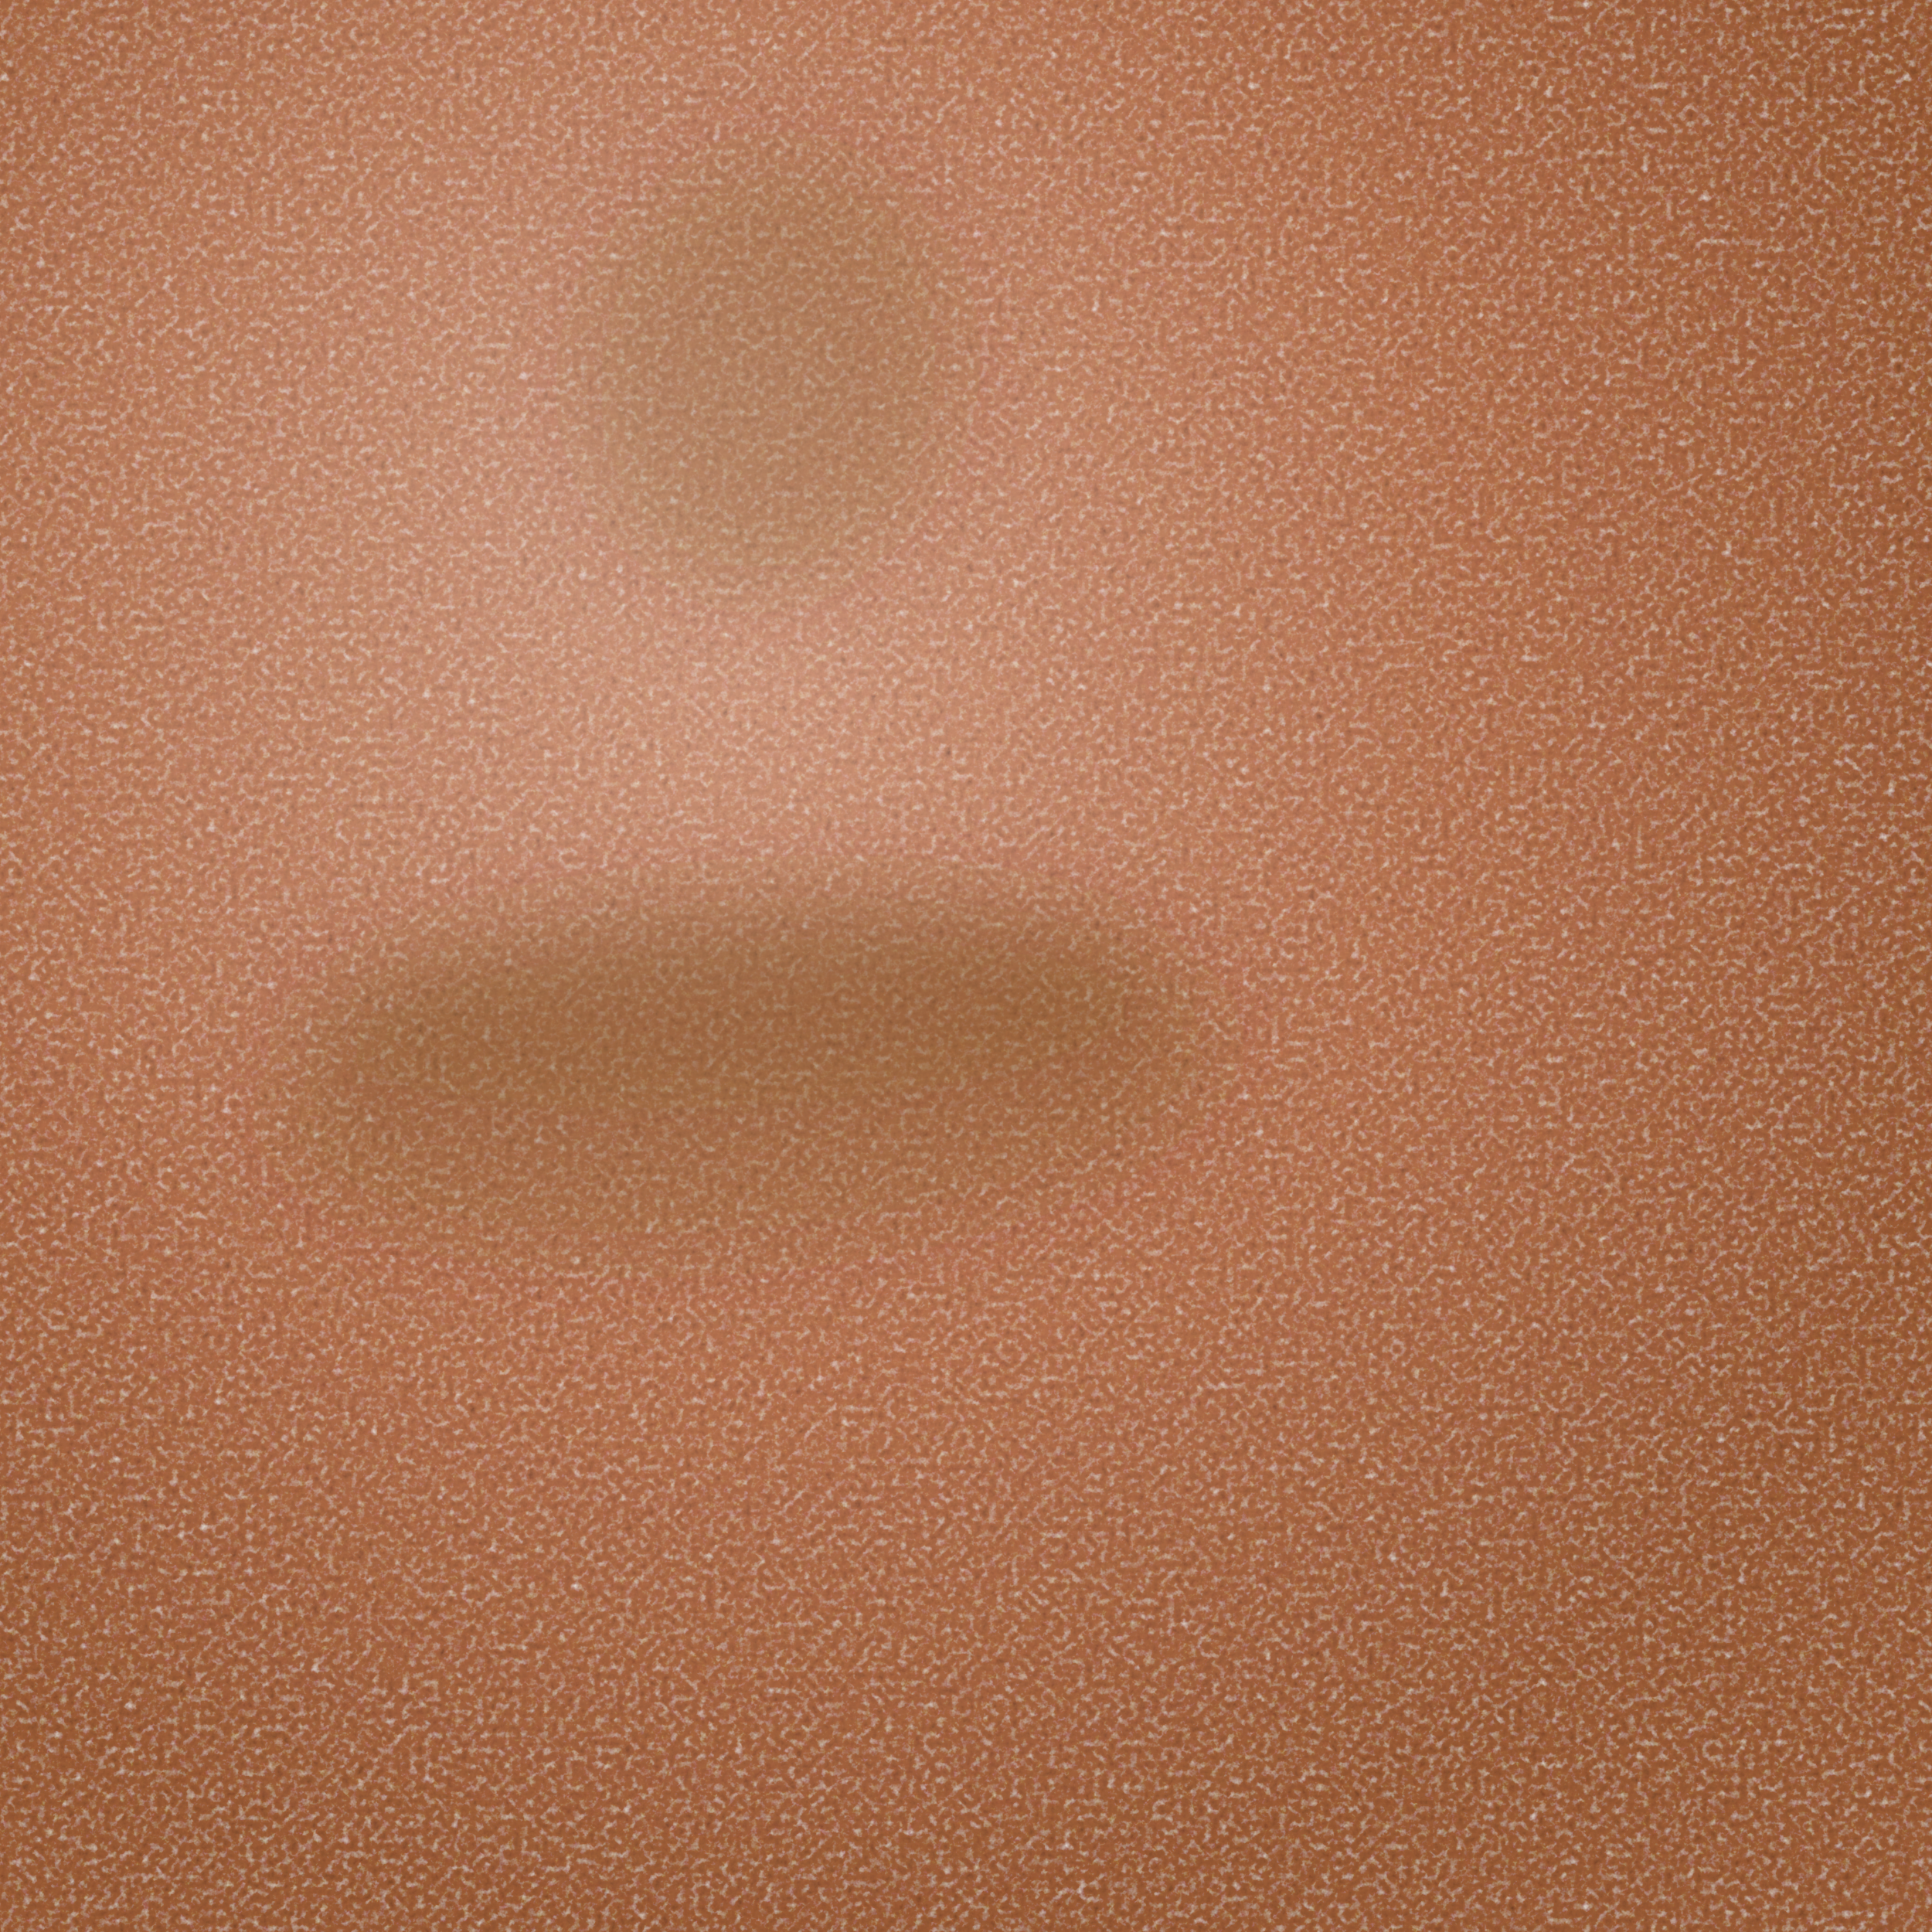
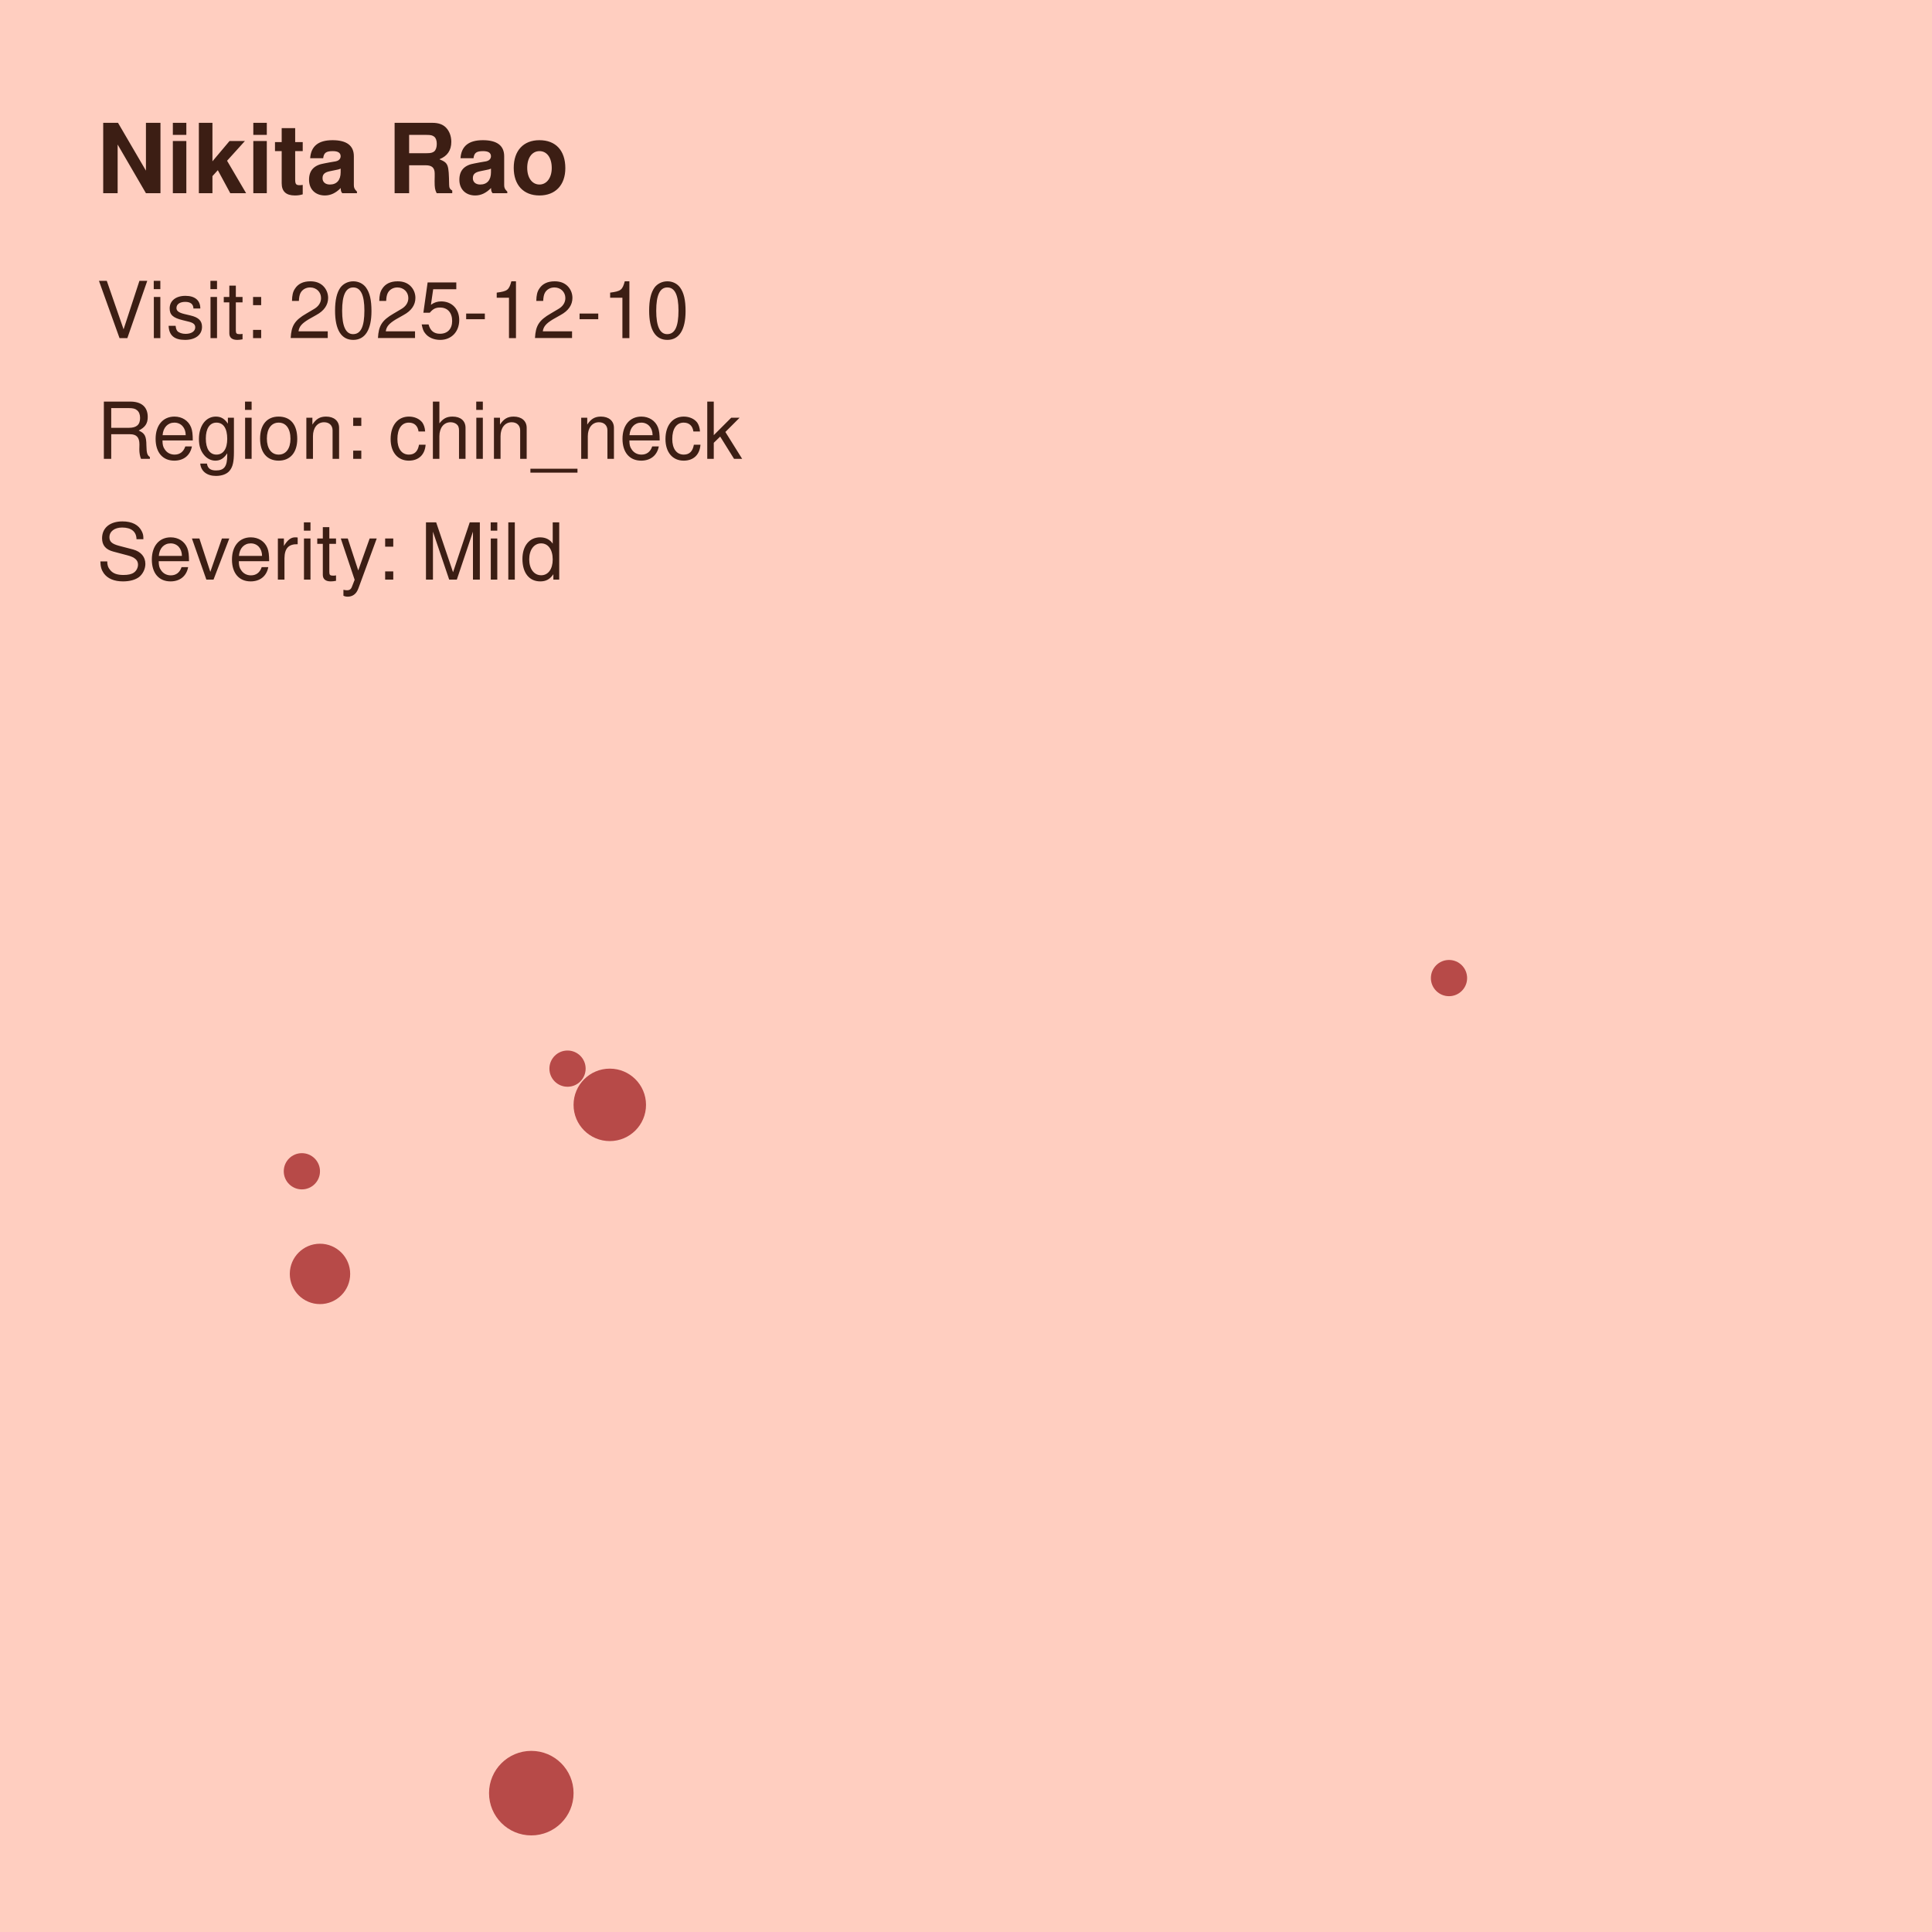
- <svg xmlns="http://www.w3.org/2000/svg" viewBox="0 0 400 400" width="400" height="400">
-   <defs>
-     <radialGradient id="skm20_1" cx="40%" cy="35%" r="65%">
-       <stop offset="0%" stop-color="#C8896A" />
-       <stop offset="55%" stop-color="#B5714E" />
-       <stop offset="100%" stop-color="#9B5B35" />
-     </radialGradient>
-     <filter id="fxm20_1">
-       <feTurbulence type="fractalNoise" baseFrequency="0.65" numOctaves="3" result="n" />
-       <feColorMatrix type="saturate" values="0.1" in="n" result="g" />
-       <feBlend in="SourceGraphic" in2="g" mode="overlay" />
-     </filter>
-     <filter id="pbm20_1">
-       <feGaussianBlur stdDeviation="10" />
-     </filter>
-     <radialGradient id="hlm20_1" cx="30%" cy="25%" r="45%">
-       <stop offset="0%" stop-color="#FFF" stop-opacity="0.15" />
-       <stop offset="100%" stop-color="#FFF" stop-opacity="0" />
-     </radialGradient>
-   </defs>
-   <rect width="400" height="400" fill="url(#skm20_1)" filter="url(#fxm20_1)" />
-   <g filter="url(#pbm20_1)">
-     <ellipse cx="152" cy="207" rx="90" ry="22" fill="#5A3008" opacity="0.219" transform="rotate(-3,152,207)" />
-     <ellipse cx="155" cy="224" rx="99" ry="35" fill="#5A3008" opacity="0.219" transform="rotate(-5,155,224)" />
-     <ellipse cx="159" cy="77" rx="39" ry="46" fill="#5A3008" opacity="0.219" transform="rotate(12,159,77)" />
-   </g>
-   <rect width="400" height="400" fill="url(#hlm20_1)" />
+ <svg xmlns="http://www.w3.org/2000/svg" width="320" height="320" viewBox="0 0 320 320">
+   <rect width="320" height="320" fill="rgb(255,206,192)" />
+   <text x="16" y="32" font-family="system-ui,Helvetica,Arial,sans-serif" font-size="16" font-weight="600" fill="#3C1E14">Nikita Rao</text>
+   <text x="16" y="56" font-family="system-ui,Helvetica,Arial,sans-serif" font-size="13" fill="#3C1E14">Visit: 2025-12-10</text>
+   <text x="16" y="76" font-family="system-ui,Helvetica,Arial,sans-serif" font-size="13" fill="#3C1E14">Region: chin_neck</text>
+   <text x="16" y="96" font-family="system-ui,Helvetica,Arial,sans-serif" font-size="13" fill="#3C1E14">Severity: Mild</text>
+   <circle cx="88" cy="297" r="7" fill="#AA3232" opacity="0.85" />
+   <circle cx="240" cy="162" r="3" fill="#AA3232" opacity="0.85" />
+   <circle cx="50" cy="194" r="3" fill="#AA3232" opacity="0.85" />
+   <circle cx="53" cy="211" r="5" fill="#AA3232" opacity="0.85" />
+   <circle cx="94" cy="177" r="3" fill="#AA3232" opacity="0.85" />
+   <circle cx="101" cy="183" r="6" fill="#AA3232" opacity="0.85" />
</svg>
